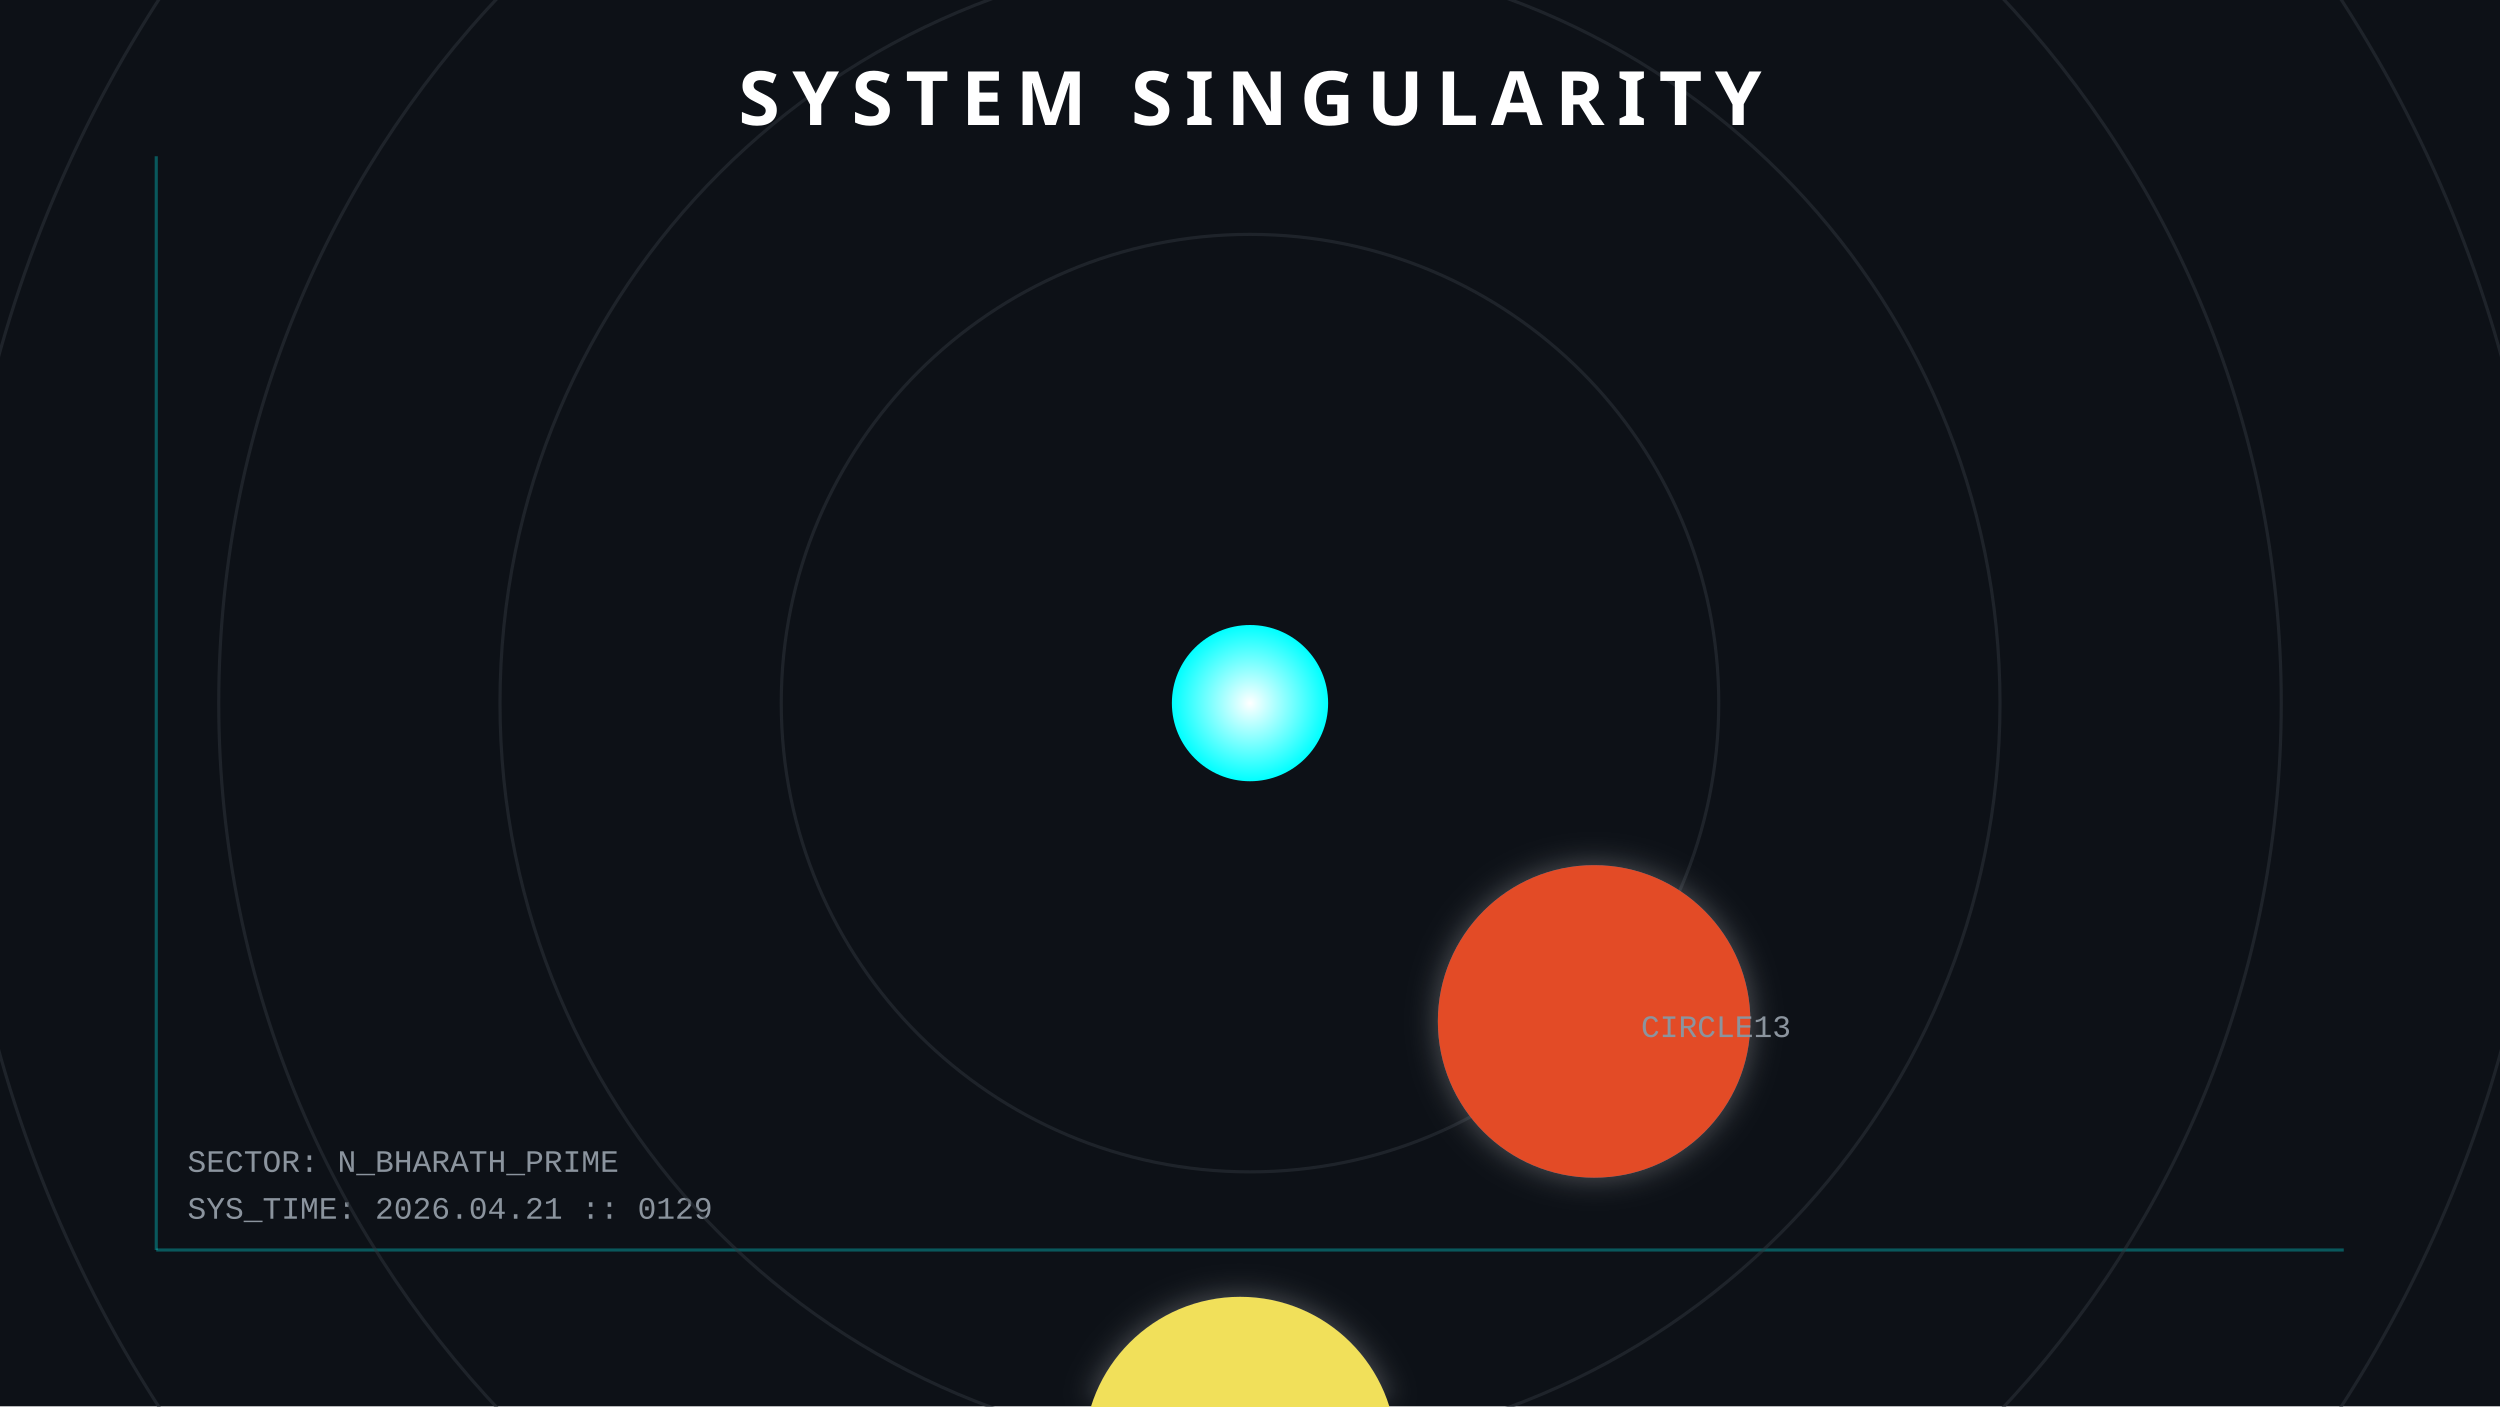
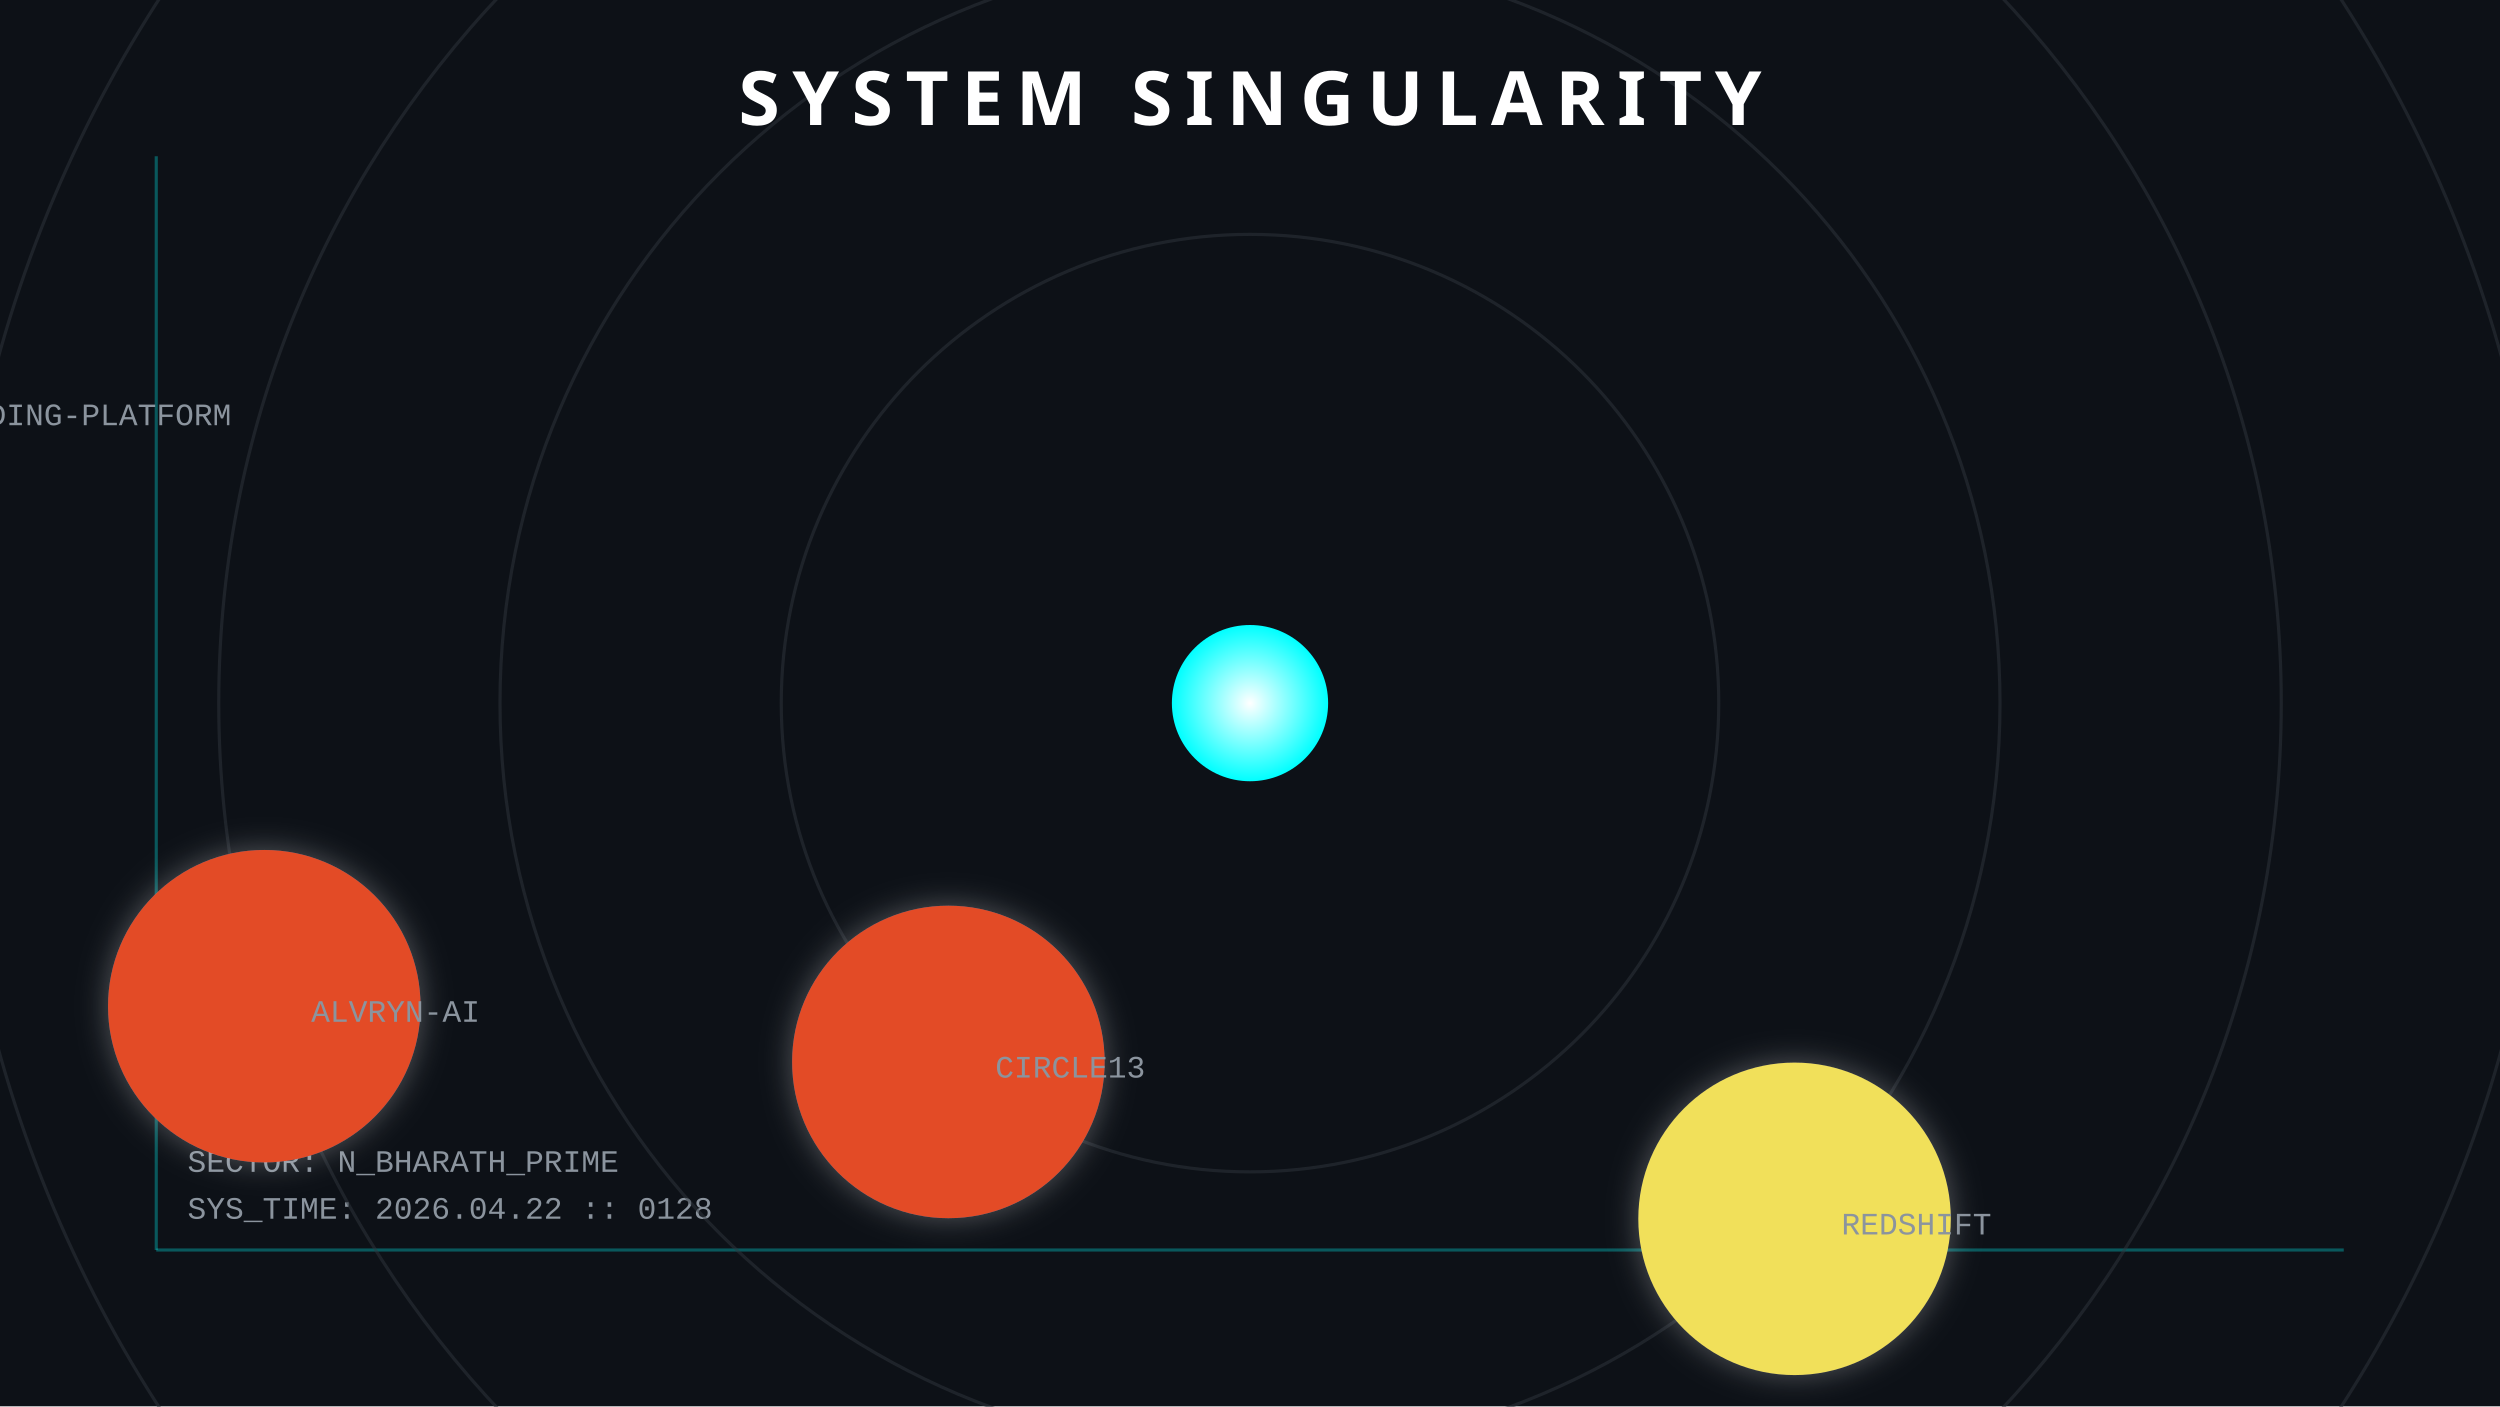
<svg xmlns="http://www.w3.org/2000/svg" width="800" height="450">
  <style>
        .orbit { fill: none; stroke: #30363d; stroke-width: 1; opacity: 0.5; }
        .planet { filter: drop-shadow(0 0 5px rgba(255,255,255,0.3)); }
        .text { font-family: 'Courier New', monospace; fill: #8b949e; font-size: 10px; }
        .title { font-family: sans-serif; fill: white; font-weight: bold; font-size: 24px; letter-spacing: 4px; }
        .hud-line { stroke: #00ffff; stroke-width: 1; opacity: 0.3; }
        
        /* ANIMATIONS */
        @keyframes pulse { 0% { r: 25; opacity: 0.8; } 50% { r: 30; opacity: 0.4; } 100% { r: 25; opacity: 0.8; } }
        .sun { animation: pulse 4s infinite; }
    </style>
  <rect width="100%" height="100%" fill="#0d1117" />
  <line x1="50" y1="50" x2="50" y2="400" class="hud-line" />
  <line x1="50" y1="400" x2="750" y2="400" class="hud-line" />
-   <text x="60" y="390" class="text">SYS_TIME: 2026.04.21 :: 0129</text>
+   <text x="60" y="390" class="text">SYS_TIME: 2026.04.22 :: 0128</text>
  <text x="60" y="375" class="text">SECTOR: N_BHARATH_PRIME</text>
  <circle cx="400" cy="225" r="25" fill="url(#grad1)" class="sun" />
  <defs>
    <radialGradient id="grad1" cx="50%" cy="50%" r="50%" fx="50%" fy="50%">
      <stop offset="0%" style="stop-color:white;stop-opacity:1" />
      <stop offset="100%" style="stop-color:#00ffff;stop-opacity:1" />
    </radialGradient>
  </defs>
  <circle cx="400" cy="225" r="150.0" class="orbit" />
-   <circle cx="510.117" cy="326.854" r="50" fill="#e34c26" class="planet" />
-   <text x="525.117" y="331.854" class="text" fill="white">CIRCLE13</text>
+   <circle cx="303.48" cy="339.821" r="50" fill="#e34c26" class="planet" />
+   <text x="318.48" y="344.821" class="text" fill="white">CIRCLE13</text>
  <circle cx="400" cy="225" r="240.0" class="orbit" />
-   <circle cx="396.86" cy="464.979" r="50" fill="#f1e05a" class="planet" />
-   <text x="411.86" y="469.979" class="text" fill="white">REDSHIFT</text>
+   <circle cx="574.26" cy="390.026" r="50" fill="#f1e05a" class="planet" />
+   <text x="589.26" y="395.026" class="text" fill="white">REDSHIFT</text>
  <circle cx="400" cy="225" r="330.0" class="orbit" />
-   <circle cx="339.847" cy="-99.471" r="50" fill="#e34c26" class="planet" />
-   <text x="354.847" y="-94.471" class="text" fill="white">ALVRYN-AI</text>
+   <circle cx="84.574" cy="321.987" r="50" fill="#e34c26" class="planet" />
+   <text x="99.574" y="326.987" class="text" fill="white">ALVRYN-AI</text>
  <circle cx="400" cy="225" r="415.422" class="orbit" />
-   <circle cx="110.14" cy="522.585" r="46.948" fill="#f1e05a" class="planet" />
-   <text x="125.14" y="527.585" class="text" fill="white">DRIFT-CIRCLE13</text>
+   <circle cx="244.138" cy="610.074" r="46.948" fill="#f1e05a" class="planet" />
+   <text x="259.138" y="615.074" class="text" fill="white">DRIFT-CIRCLE13</text>
  <circle cx="400" cy="225" r="461.81" class="orbit" />
-   <circle cx="652.411" cy="-161.726" r="20.925" fill="#2b7489" class="planet" />
-   <text x="667.411" y="-156.726" class="text" fill="white">DSATM-EXAM-SYSTEM-</text>
-   <circle cx="400" cy="225" r="504.889" class="orbit" />
-   <circle cx="876.71" cy="391.316" r="18.72" fill="#8b949e" class="planet" />
-   <text x="891.71" y="396.316" class="text" fill="white">NBHARATH1306</text>
-   <circle cx="400" cy="225" r="547.122" class="orbit" />
-   <circle cx="-73.961" cy="-48.319" r="18.155" fill="#e34c26" class="planet" />
-   <text x="-58.961" y="-43.319" class="text" fill="white">WEBSITE-EQUDATOR-TRADING-PLATFORM</text>
-   <circle cx="400" cy="225" r="577.954" class="orbit" />
-   <circle cx="-76.603" cy="-101.926" r="10.555" fill="#8b949e" class="planet" />
-   <text x="-61.603" y="-96.926" class="text" fill="white">FLASK</text>
-   <circle cx="400" cy="225" r="608.227" class="orbit" />
-   <circle cx="703.697" cy="751.981" r="10.182" fill="#8b949e" class="planet" />
-   <text x="718.697" y="756.981" class="text" fill="white">HCF-INTERNSHIP</text>
-   <circle cx="400" cy="225" r="637.096" class="orbit" />
-   <circle cx="413.046" cy="861.963" r="9.246" fill="#8b949e" class="planet" />
+   <circle cx="215.586" cy="-198.39" r="20.925" fill="#2b7489" class="planet" />
+   <text x="230.586" y="-193.39" class="text" fill="white">DSATM-EXAM-SYSTEM-</text>
+   <circle cx="400" cy="225" r="504.891" class="orbit" />
+   <circle cx="182.401" cy="-230.594" r="18.721" fill="#8b949e" class="planet" />
+   <text x="197.401" y="-225.594" class="text" fill="white">NBHARATH1306</text>
+   <circle cx="400" cy="225" r="547.124" class="orbit" />
+   <circle cx="-138.999" cy="131.065" r="18.155" fill="#e34c26" class="planet" />
+   <text x="-123.999" y="136.065" class="text" fill="white">WEBSITE-EQUDATOR-TRADING-PLATFORM</text>
+   <circle cx="400" cy="225" r="577.956" class="orbit" />
+   <circle cx="814.926" cy="-177.33" r="10.555" fill="#8b949e" class="planet" />
+   <text x="829.926" y="-172.33" class="text" fill="white">FLASK</text>
+   <circle cx="400" cy="225" r="608.229" class="orbit" />
+   <circle cx="-204.147" cy="295.345" r="10.182" fill="#8b949e" class="planet" />
+   <text x="-189.147" y="300.345" class="text" fill="white">HCF-INTERNSHIP</text>
+   <circle cx="400" cy="225" r="637.098" class="orbit" />
+   <circle cx="-54.969" cy="-220.979" r="9.246" fill="#8b949e" class="planet" />
  <text x="400" y="40" text-anchor="middle" class="title">SYSTEM SINGULARITY</text>
</svg>
